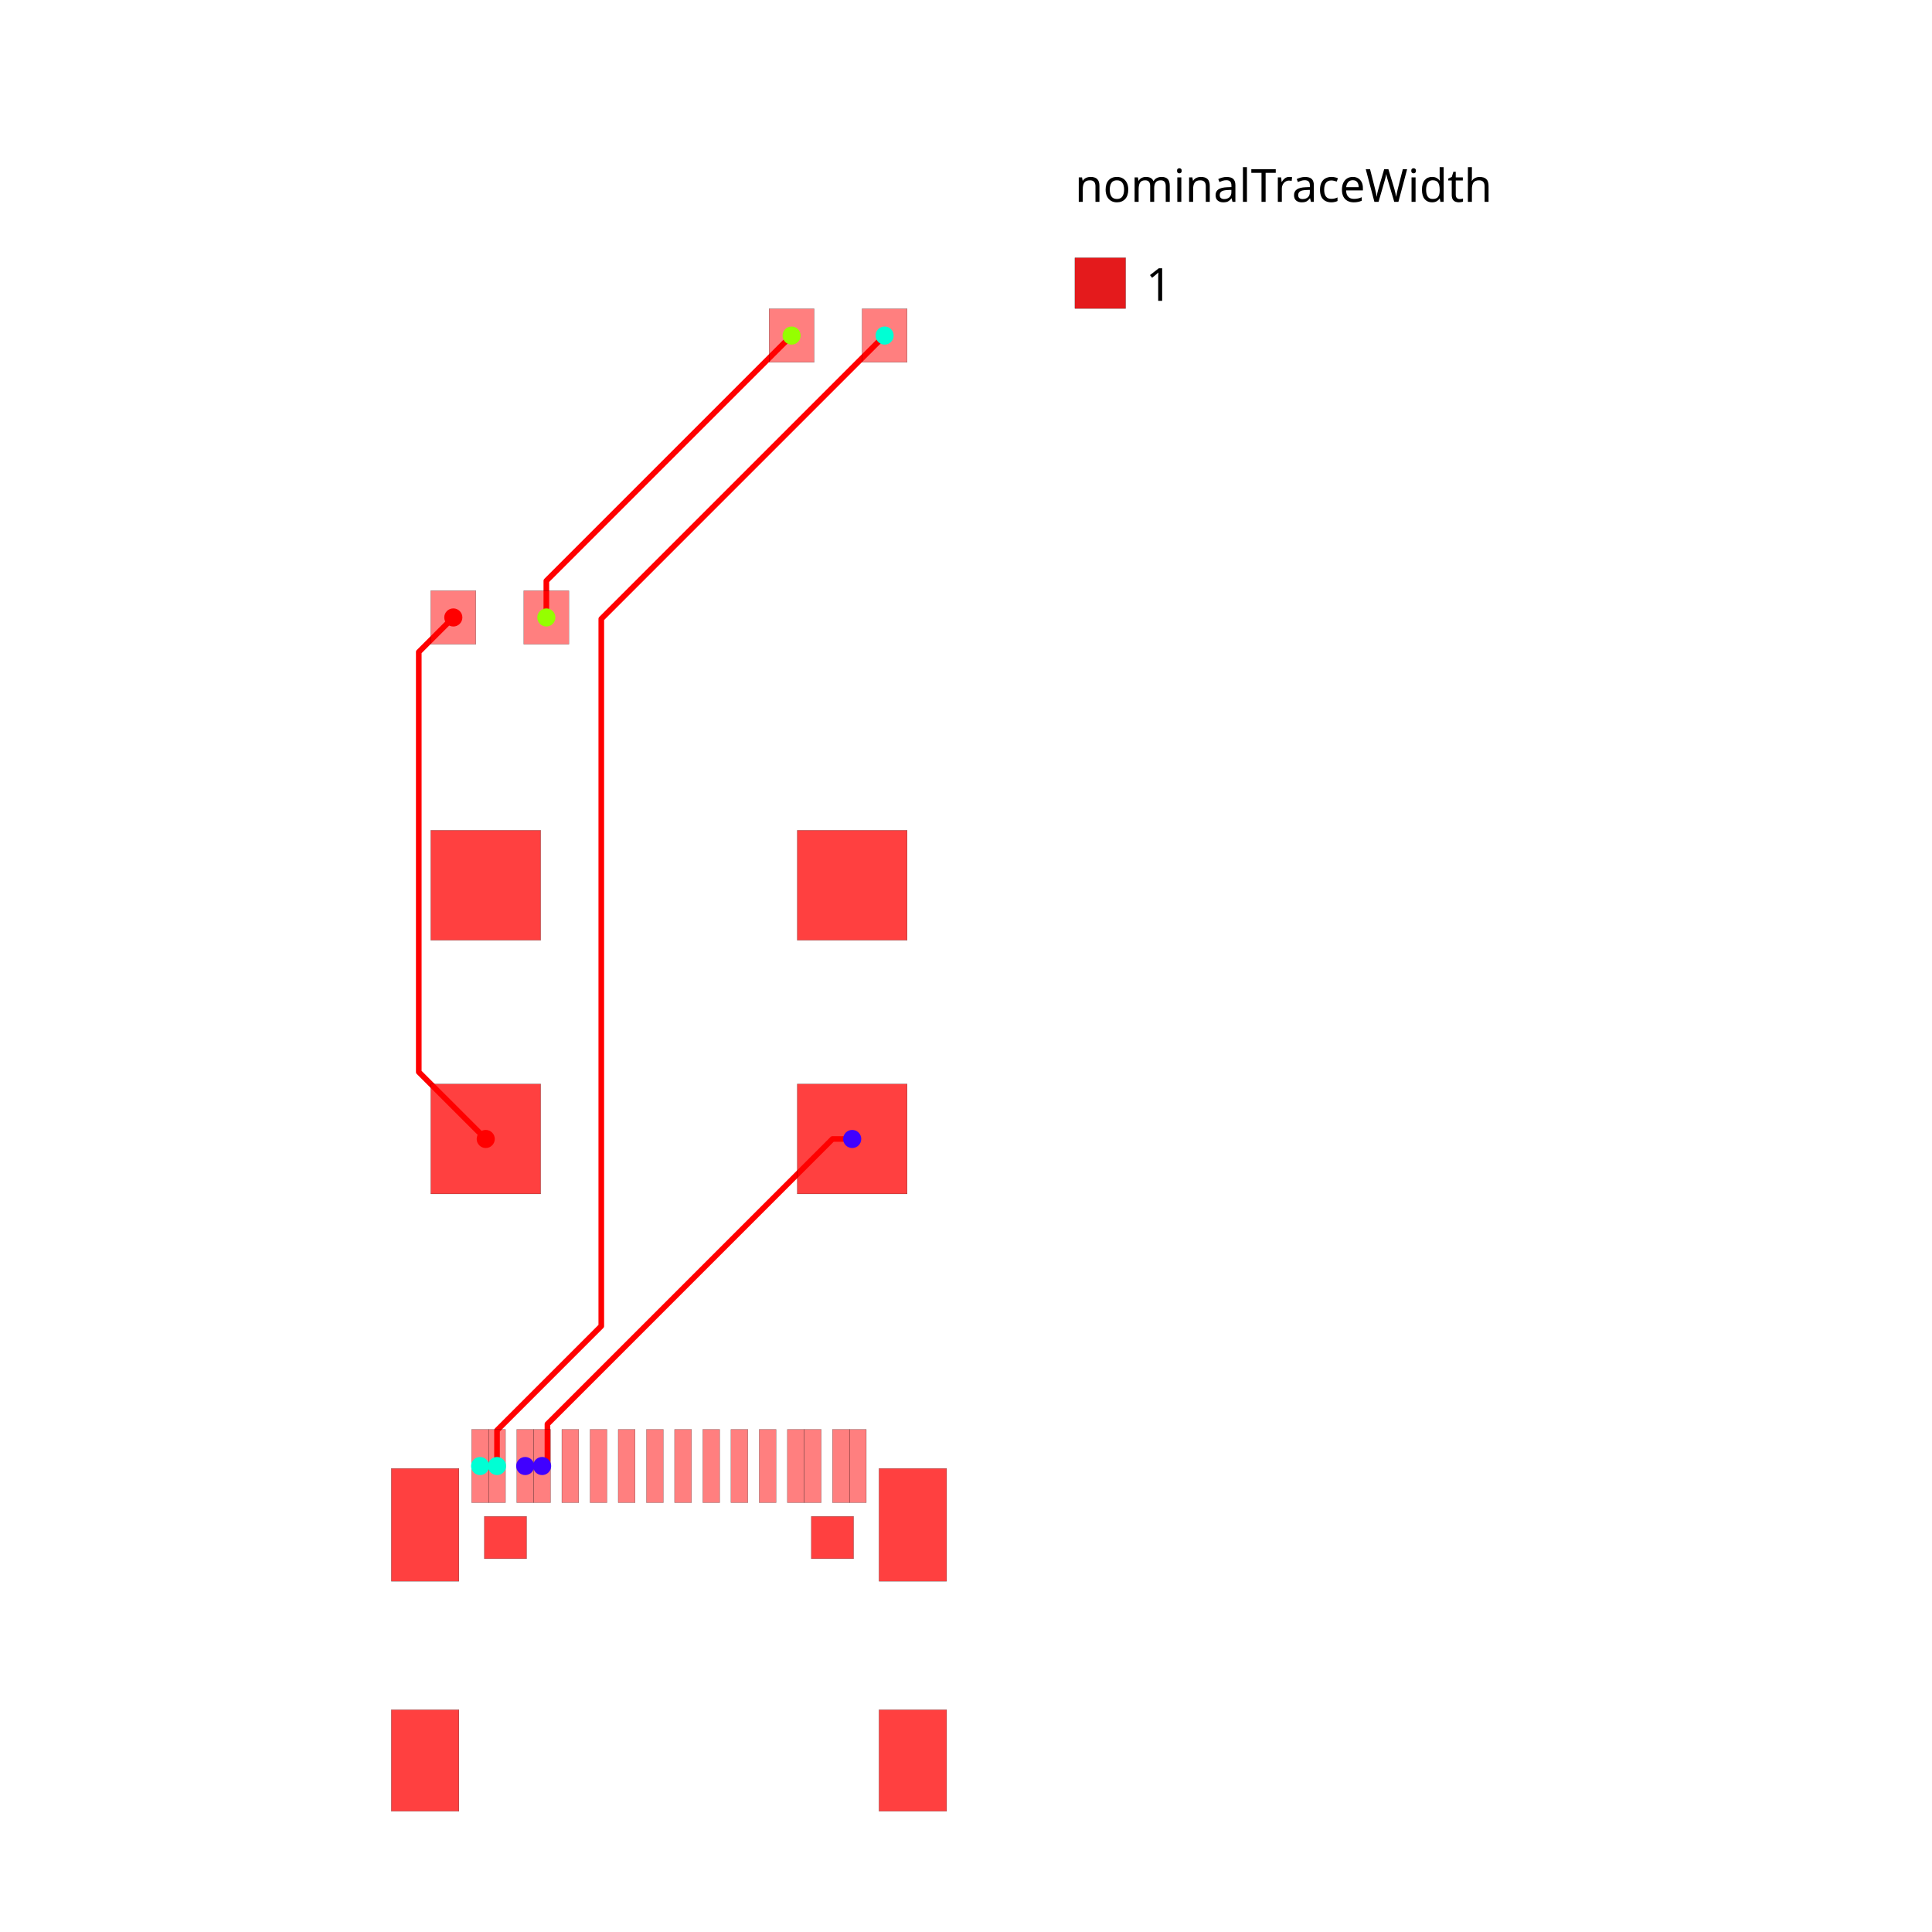
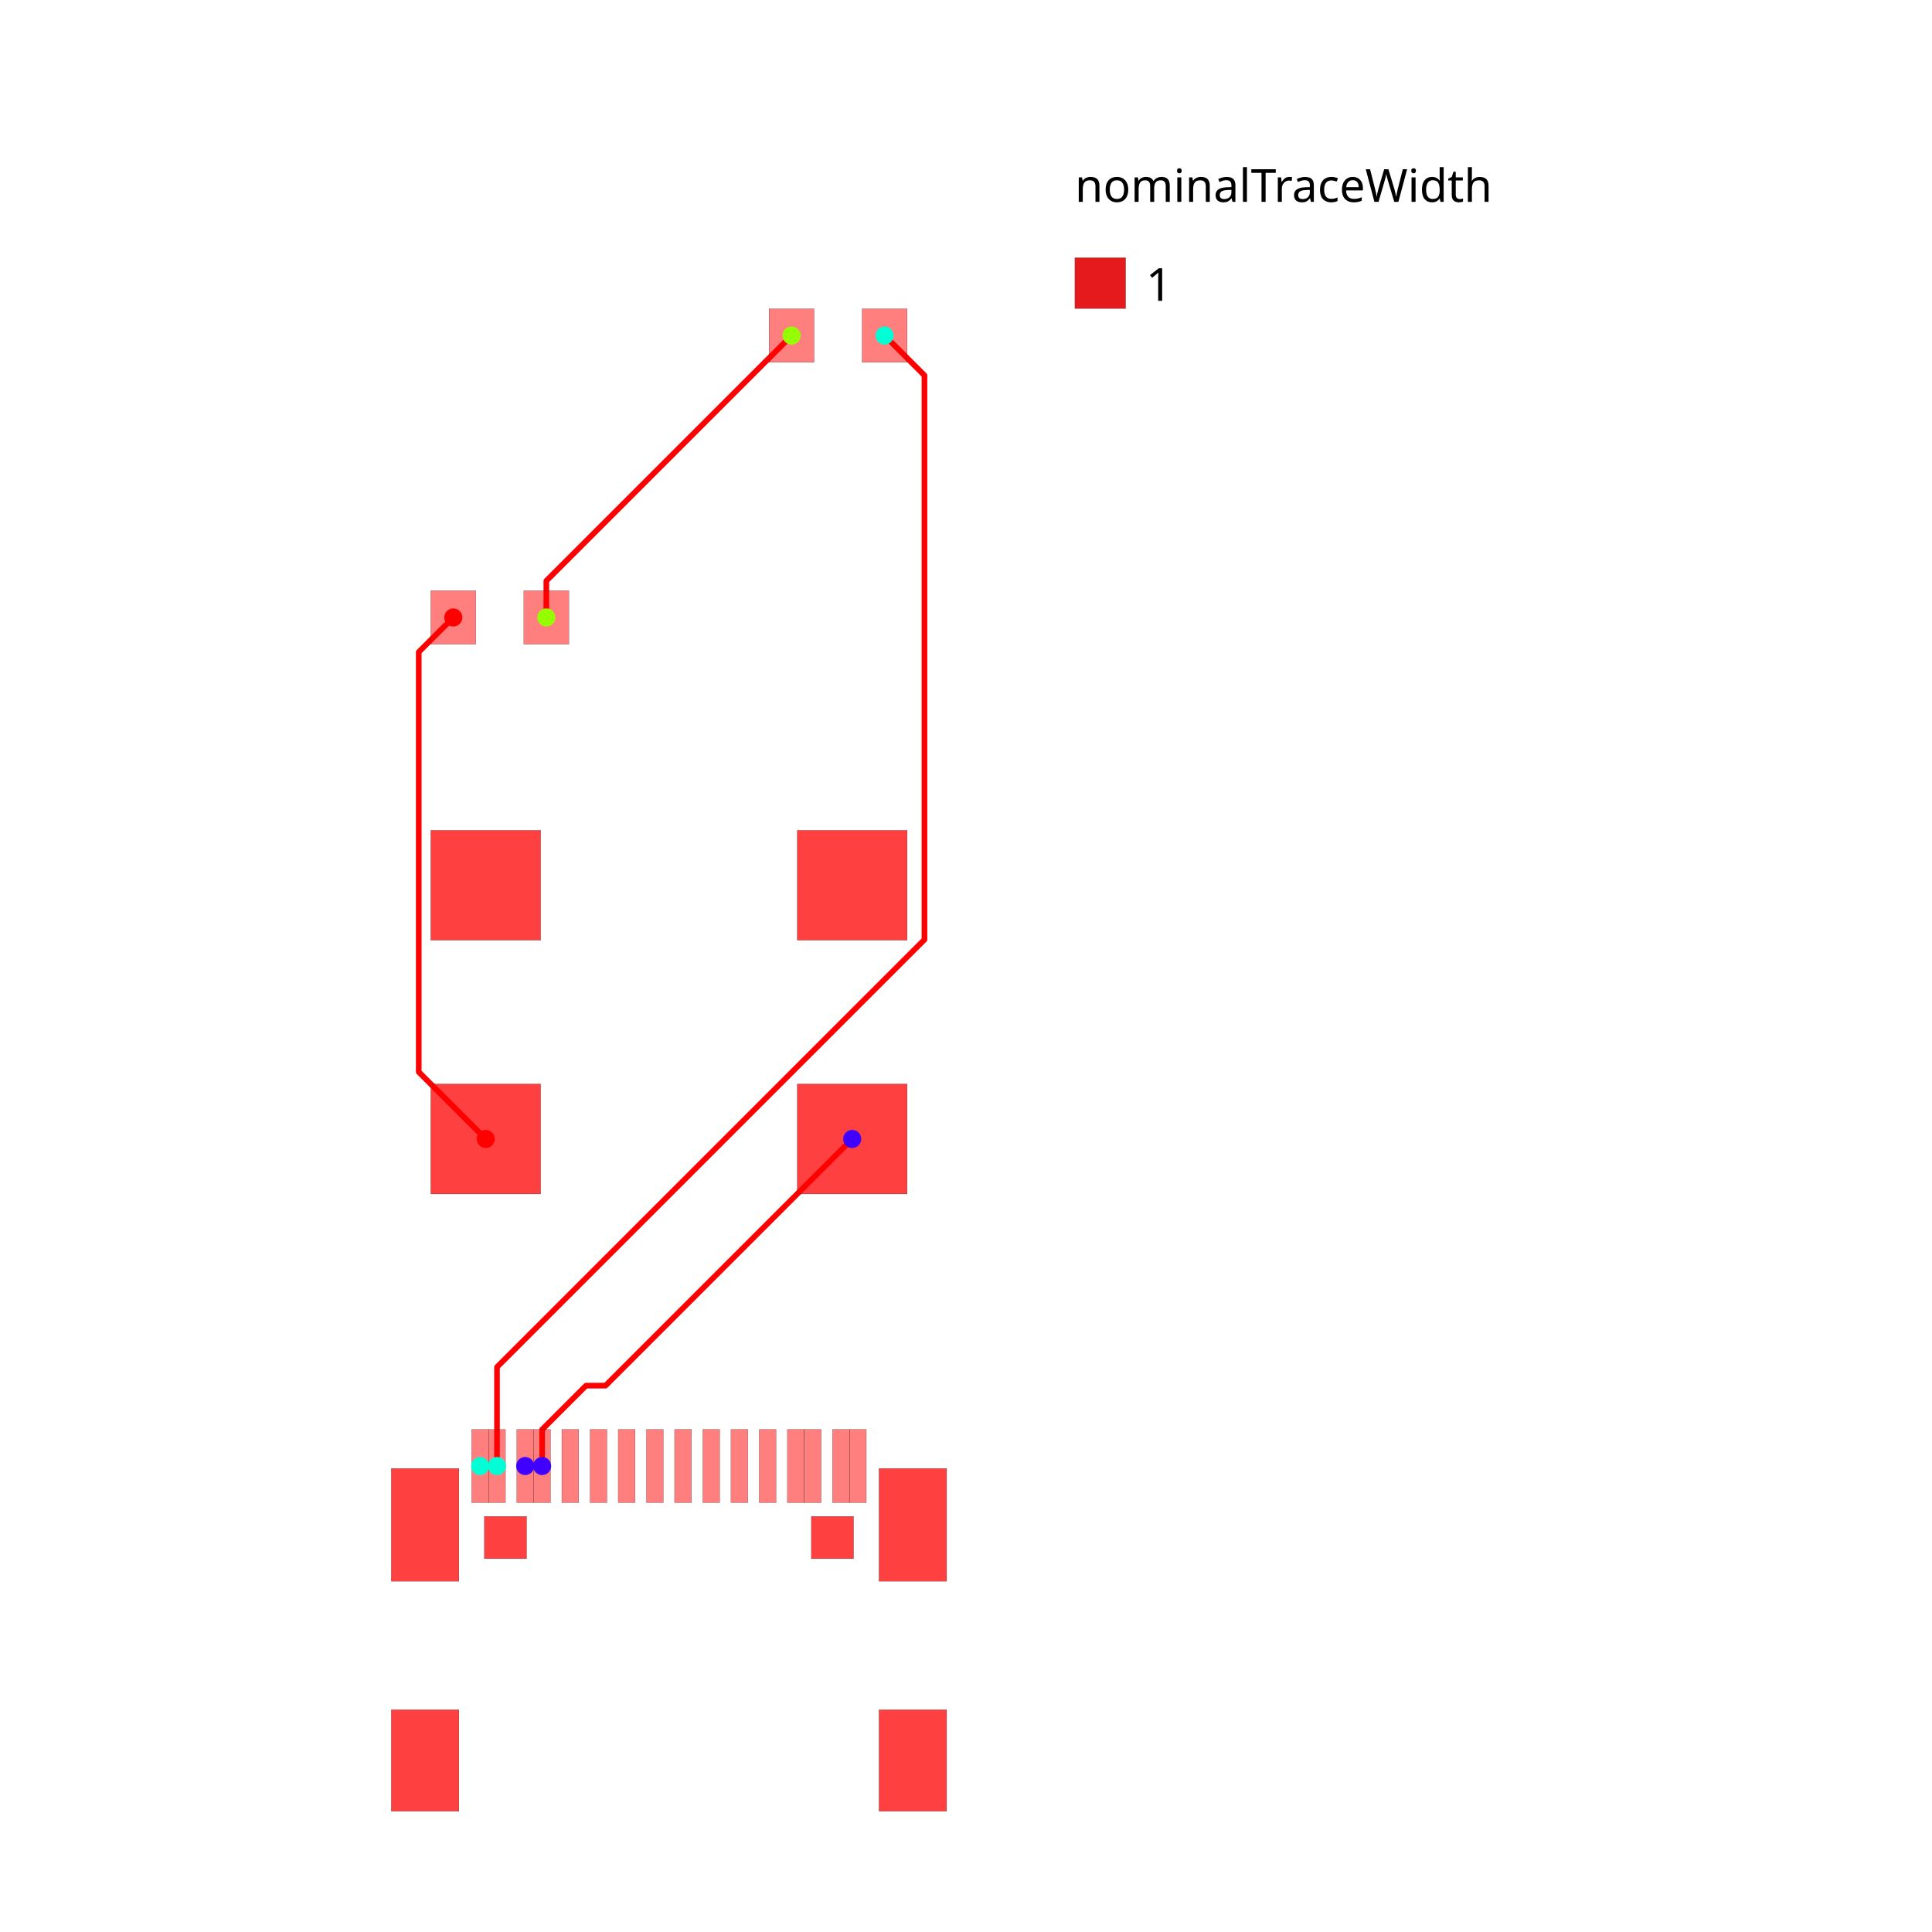
<svg xmlns="http://www.w3.org/2000/svg" width="640" height="640" viewBox="0 0 640 640">
  <rect width="100%" height="100%" fill="white" />
  <g>
    <polyline data-points="-2.5499059999999645,-8.05091295000011 -2.249932000000058,-8.05091295000011" data-type="line" data-label="" points="173.98,485.64 179.582,485.64" fill="none" stroke="red" stroke-linejoin="round" stroke-width="1.868" />
  </g>
  <g>
-     <polyline data-points="3.25,-2.25 2.9009210055934047,-2.25 -2.155473426700788,-7.3063944322941925 -2.155473426700788,-7.9564734267007875 -2.25,-8.051" data-type="line" data-label="" points="282.302,377.299 275.783,377.299 181.347,471.735 181.347,483.876 179.581,485.642" fill="none" stroke="red" stroke-linejoin="round" stroke-width="1.868" />
+     <polyline data-points="-2.249932000000058,-8.05091295000011 -2.249932000000058,-7.403591430768477 -1.471401339093005,-6.625060769861425 -1.1250607698614248,-6.625060769861425 3.25,-2.25" data-type="line" data-label="" points="179.582,485.64 179.582,473.55 194.123,459.01 200.591,459.01 282.302,377.299" fill="none" stroke="red" stroke-linejoin="round" stroke-width="1.868" />
  </g>
  <g>
    <polyline data-points="-3.3500060000000076,-8.05091295000011 -3.0500319999999874,-8.05091295000011" data-type="line" data-label="" points="159.037,485.64 164.639,485.64" fill="none" stroke="red" stroke-linejoin="round" stroke-width="1.868" />
  </g>
  <g>
-     <polyline data-points="3.825,12 -1.2003676456825563,6.9746323543174435 -1.2003676456825563,-5.568201174428451 -3.05,-7.417833528745895 -3.05,-8.051" data-type="line" data-label="" points="293.041,111.158 199.185,205.014 199.185,439.272 164.64,473.816 164.64,485.642" fill="none" stroke="red" stroke-linejoin="round" stroke-width="1.868" />
+     <polyline data-points="-3.0500319999999874,-8.05091295000011 -3.0500319999999874,-6.29572631490513 4.320686314905142,1.074992 4.531869557727676,1.2861752428225337 4.531869557727676,11.293130442272323 3.825,12" data-type="line" data-label="" points="164.639,485.64 164.639,452.859 302.299,315.199 306.243,311.255 306.243,124.36 293.041,111.158" fill="none" stroke="red" stroke-linejoin="round" stroke-width="1.868" />
  </g>
  <g>
    <polyline data-points="-2.175,7 -2.175,7.65 2.175,12" data-type="line" data-label="" points="180.982,204.541 180.982,192.401 262.225,111.158" fill="none" stroke="red" stroke-linejoin="round" stroke-width="1.868" />
  </g>
  <g>
-     <polyline data-points="-3.25,-2.25 -4.437646955291824,-1.0623530447081757 -4.437646955291824,6.254267635200344 -4.437646955291824,6.387353044708176 -3.825,7" data-type="line" data-label="" points="160.905,377.299 138.723,355.118 138.723,218.468 138.723,215.983 150.166,204.541" fill="none" stroke="red" stroke-linejoin="round" stroke-width="1.868" />
+     <polyline data-points="-3.25,-2.25 -4.4383646021657235,-1.0616353978342765 -4.4383646021657235,6.25456489033729 -4.4383646021657235,6.386635397834277 -3.825,7" data-type="line" data-label="" points="160.905,377.299 138.71,355.104 138.71,218.463 138.71,215.996 150.166,204.541" fill="none" stroke="red" stroke-linejoin="round" stroke-width="1.868" />
  </g>
  <g>
    <rect data-type="rect" data-label="top" data-x="-1.7500600000000759" data-y="-8.05091295000011" x="186.117" y="473.5" width="5.603" height="24.279" fill="rgba(255,0,0,0.5)" stroke="black" stroke-width="0.054" />
  </g>
  <g>
    <rect data-type="rect" data-label="top" data-x="-1.2499339999999393" data-y="-8.05091295000011" x="195.458" y="473.5" width="5.603" height="24.279" fill="rgba(255,0,0,0.5)" stroke="black" stroke-width="0.054" />
  </g>
  <g>
    <rect data-type="rect" data-label="top" data-x="-0.7500619999999572" data-y="-8.05091295000011" x="204.793" y="473.5" width="5.603" height="24.279" fill="rgba(255,0,0,0.5)" stroke="black" stroke-width="0.054" />
  </g>
  <g>
    <rect data-type="rect" data-label="top" data-x="-0.2499359999999342" data-y="-8.05091295000011" x="214.134" y="473.5" width="5.603" height="24.279" fill="rgba(255,0,0,0.5)" stroke="black" stroke-width="0.054" />
  </g>
  <g>
    <rect data-type="rect" data-label="top" data-x="0.2499359999999342" data-y="-8.05091295000011" x="223.47" y="473.5" width="5.603" height="24.279" fill="rgba(255,0,0,0.5)" stroke="black" stroke-width="0.054" />
  </g>
  <g>
    <rect data-type="rect" data-label="top" data-x="0.7500619999999572" data-y="-8.05091295000011" x="232.811" y="473.5" width="5.603" height="24.279" fill="rgba(255,0,0,0.5)" stroke="black" stroke-width="0.054" />
  </g>
  <g>
    <rect data-type="rect" data-label="top" data-x="1.2496799999998984" data-y="-8.05091295000011" x="242.142" y="473.5" width="5.603" height="24.279" fill="rgba(255,0,0,0.5)" stroke="black" stroke-width="0.054" />
  </g>
  <g>
    <rect data-type="rect" data-label="top" data-x="1.7500600000000759" data-y="-8.05091295000011" x="251.487" y="473.5" width="5.603" height="24.279" fill="rgba(255,0,0,0.5)" stroke="black" stroke-width="0.054" />
  </g>
  <g>
    <rect data-type="rect" data-label="top source_net_0" data-x="-3.3500060000000076" data-y="-8.05091295000011" x="156.235" y="473.5" width="5.603" height="24.279" fill="rgba(255,0,0,0.5)" stroke="black" stroke-width="0.054" />
  </g>
  <g>
    <rect data-type="rect" data-label="top source_net_0" data-x="-3.0500319999999874" data-y="-8.05091295000011" x="161.838" y="473.5" width="5.603" height="24.279" fill="rgba(255,0,0,0.5)" stroke="black" stroke-width="0.054" />
  </g>
  <g>
    <rect data-type="rect" data-label="top source_net_1" data-x="-2.5499059999999645" data-y="-8.05091295000011" x="171.179" y="473.5" width="5.603" height="24.279" fill="rgba(255,0,0,0.5)" stroke="black" stroke-width="0.054" />
  </g>
  <g>
    <rect data-type="rect" data-label="top source_net_1" data-x="-2.249932000000058" data-y="-8.05091295000011" x="176.781" y="473.5" width="5.603" height="24.279" fill="rgba(255,0,0,0.5)" stroke="black" stroke-width="0.054" />
  </g>
  <g>
    <rect data-type="rect" data-label="top source_net_1" data-x="2.249932000000058" data-y="-8.05091295000011" x="260.823" y="473.5" width="5.603" height="24.279" fill="rgba(255,0,0,0.5)" stroke="black" stroke-width="0.054" />
  </g>
  <g>
    <rect data-type="rect" data-label="top source_net_1" data-x="2.5501600000000053" data-y="-8.05091295000011" x="266.43" y="473.5" width="5.603" height="24.279" fill="rgba(255,0,0,0.5)" stroke="black" stroke-width="0.054" />
  </g>
  <g>
    <rect data-type="rect" data-label="top source_net_0" data-x="3.050032000000101" data-y="-8.05091295000011" x="275.766" y="473.5" width="5.603" height="24.279" fill="rgba(255,0,0,0.5)" stroke="black" stroke-width="0.054" />
  </g>
  <g>
    <rect data-type="rect" data-label="top source_net_0" data-x="3.3500060000000076" data-y="-8.05091295000011" x="281.369" y="473.5" width="5.603" height="24.279" fill="rgba(255,0,0,0.5)" stroke="black" stroke-width="0.054" />
  </g>
  <g>
    <rect data-type="rect" data-label="top source_trace_6" data-x="2.175" data-y="12" x="254.754" y="102.286" width="14.941" height="17.743" fill="rgba(255,0,0,0.5)" stroke="black" stroke-width="0.054" />
  </g>
  <g>
    <rect data-type="rect" data-label="top source_net_0" data-x="3.825" data-y="12" x="285.571" y="102.286" width="14.941" height="17.743" fill="rgba(255,0,0,0.5)" stroke="black" stroke-width="0.054" />
  </g>
  <g>
    <rect data-type="rect" data-label="top source_trace_4" data-x="-3.825" data-y="7" x="142.695" y="195.669" width="14.941" height="17.743" fill="rgba(255,0,0,0.5)" stroke="black" stroke-width="0.054" />
  </g>
  <g>
    <rect data-type="rect" data-label="top source_trace_6" data-x="-2.175" data-y="7" x="173.511" y="195.669" width="14.941" height="17.743" fill="rgba(255,0,0,0.5)" stroke="black" stroke-width="0.054" />
  </g>
  <g>
    <rect data-type="rect" data-label="top inner1 inner2 bottom" data-x="4.32511199999999" data-y="-13.274086349999948" x="291.176" y="566.382" width="22.412" height="33.618" fill="rgba(255,0,0,0.75)" stroke="black" stroke-width="0.054" />
  </g>
  <g>
    <rect data-type="rect" data-label="top inner1 inner2 bottom" data-x="4.32511199999999" data-y="-9.094262350000122" x="291.176" y="486.45" width="22.412" height="37.353" fill="rgba(255,0,0,0.75)" stroke="black" stroke-width="0.054" />
  </g>
  <g>
    <rect data-type="rect" data-label="top inner1 inner2 bottom" data-x="-4.32511199999999" data-y="-9.094262350000122" x="129.619" y="486.45" width="22.412" height="37.353" fill="rgba(255,0,0,0.75)" stroke="black" stroke-width="0.054" />
  </g>
  <g>
    <rect data-type="rect" data-label="top inner1 inner2 bottom" data-x="-4.32511199999999" data-y="-13.274086349999948" x="129.619" y="566.382" width="22.412" height="33.618" fill="rgba(255,0,0,0.75)" stroke="black" stroke-width="0.054" />
  </g>
  <g>
    <rect data-type="rect" data-label="top source_trace_4 inner1 source_trace_4 inner2 source_trace_4 bottom source_trace_4" data-x="-3.25" data-y="-2.25" x="142.695" y="359.089" width="36.419" height="36.419" fill="rgba(255,0,0,0.75)" stroke="black" stroke-width="0.054" />
  </g>
  <g>
    <rect data-type="rect" data-label="top source_net_1 inner1 source_net_1 inner2 source_net_1 bottom source_net_1" data-x="3.25" data-y="-2.25" x="264.093" y="359.089" width="36.419" height="36.419" fill="rgba(255,0,0,0.75)" stroke="black" stroke-width="0.054" />
  </g>
  <g>
    <rect data-type="rect" data-label="top inner1 inner2 bottom" data-x="3.25" data-y="2.25" x="264.093" y="275.045" width="36.419" height="36.419" fill="rgba(255,0,0,0.75)" stroke="black" stroke-width="0.054" />
  </g>
  <g>
    <rect data-type="rect" data-label="top inner1 inner2 bottom" data-x="-3.25" data-y="2.25" x="142.695" y="275.045" width="36.419" height="36.419" fill="rgba(255,0,0,0.75)" stroke="black" stroke-width="0.054" />
  </g>
  <g>
    <rect data-type="rect" data-label="top inner1 inner2 bottom" data-x="-2.8999180000000706" data-y="-9.319388950000075" x="160.439" y="502.327" width="14.008" height="14.008" fill="rgba(255,0,0,0.75)" stroke="black" stroke-width="0.054" />
  </g>
  <g>
    <rect data-type="rect" data-label="top inner1 inner2 bottom" data-x="2.8999180000000706" data-y="-9.319388950000075" x="268.76" y="502.327" width="14.008" height="14.008" fill="rgba(255,0,0,0.75)" stroke="black" stroke-width="0.054" />
  </g>
  <g>
    <rect data-type="rect" data-label="" data-x="7.65" data-y="12.930000000000001" x="356.075" y="85.384" width="16.809" height="16.809" fill="#e41a1c" stroke="black" stroke-width="0.054" />
  </g>
  <text data-type="text" data-label="nominalTraceWidth" data-x="7.2" data-y="15" x="356.075" y="55.128" fill="black" font-size="15.128" font-family="sans-serif" text-anchor="start" dominant-baseline="text-before-edge">nominalTraceWidth</text>
  <text data-type="text" data-label="1" data-x="8.46" data-y="12.930000000000001" x="379.607" y="93.789" fill="black" font-size="15.128" font-family="sans-serif" text-anchor="start" dominant-baseline="central">1</text>
  <g>
    <circle data-type="point" data-label="source_trace_4 source_trace_4 top" data-x="-3.25" data-y="-2.25" cx="160.905" cy="377.299" r="3" fill="hsl(0, 100%, 50%)" />
  </g>
  <g>
    <circle data-type="point" data-label="source_trace_4 source_trace_4 top" data-x="-3.825" data-y="7" cx="150.166" cy="204.541" r="3" fill="hsl(0, 100%, 50%)" />
  </g>
  <g>
    <circle data-type="point" data-label="source_trace_6 source_trace_6 top" data-x="-2.175" data-y="7" cx="180.982" cy="204.541" r="3" fill="hsl(85, 100%, 50%)" />
  </g>
  <g>
    <circle data-type="point" data-label="source_trace_6 source_trace_6 top" data-x="2.175" data-y="12" cx="262.225" cy="111.158" r="3" fill="hsl(85, 100%, 50%)" />
  </g>
  <g>
    <circle data-type="point" data-label="source_net_0 source_net_0 top" data-x="-3.3500060000000076" data-y="-8.05091295000011" cx="159.037" cy="485.64" r="3" fill="hsl(170, 100%, 50%)" />
  </g>
  <g>
    <circle data-type="point" data-label="source_net_0 source_net_0 top" data-x="-3.0500319999999874" data-y="-8.05091295000011" cx="164.639" cy="485.64" r="3" fill="hsl(170, 100%, 50%)" />
  </g>
  <g>
    <circle data-type="point" data-label="source_net_0 source_net_0 top" data-x="3.825" data-y="12" cx="293.041" cy="111.158" r="3" fill="hsl(170, 100%, 50%)" />
  </g>
  <g>
    <circle data-type="point" data-label="source_net_1 source_net_1 top" data-x="-2.5499059999999645" data-y="-8.05091295000011" cx="173.98" cy="485.64" r="3" fill="hsl(255, 100%, 50%)" />
  </g>
  <g>
    <circle data-type="point" data-label="source_net_1 source_net_1 top" data-x="-2.249932000000058" data-y="-8.05091295000011" cx="179.582" cy="485.64" r="3" fill="hsl(255, 100%, 50%)" />
  </g>
  <g>
    <circle data-type="point" data-label="source_net_1 source_net_1 top" data-x="3.25" data-y="-2.25" cx="282.302" cy="377.299" r="3" fill="hsl(255, 100%, 50%)" />
  </g>
  <g id="crosshair" style="display: none">
    <line id="crosshair-h" y1="0" y2="640" stroke="#666" stroke-width="0.5" />
    <line id="crosshair-v" x1="0" x2="640" stroke="#666" stroke-width="0.5" />
    <text id="coordinates" font-family="monospace" font-size="12" fill="#666" />
  </g>
</svg>
